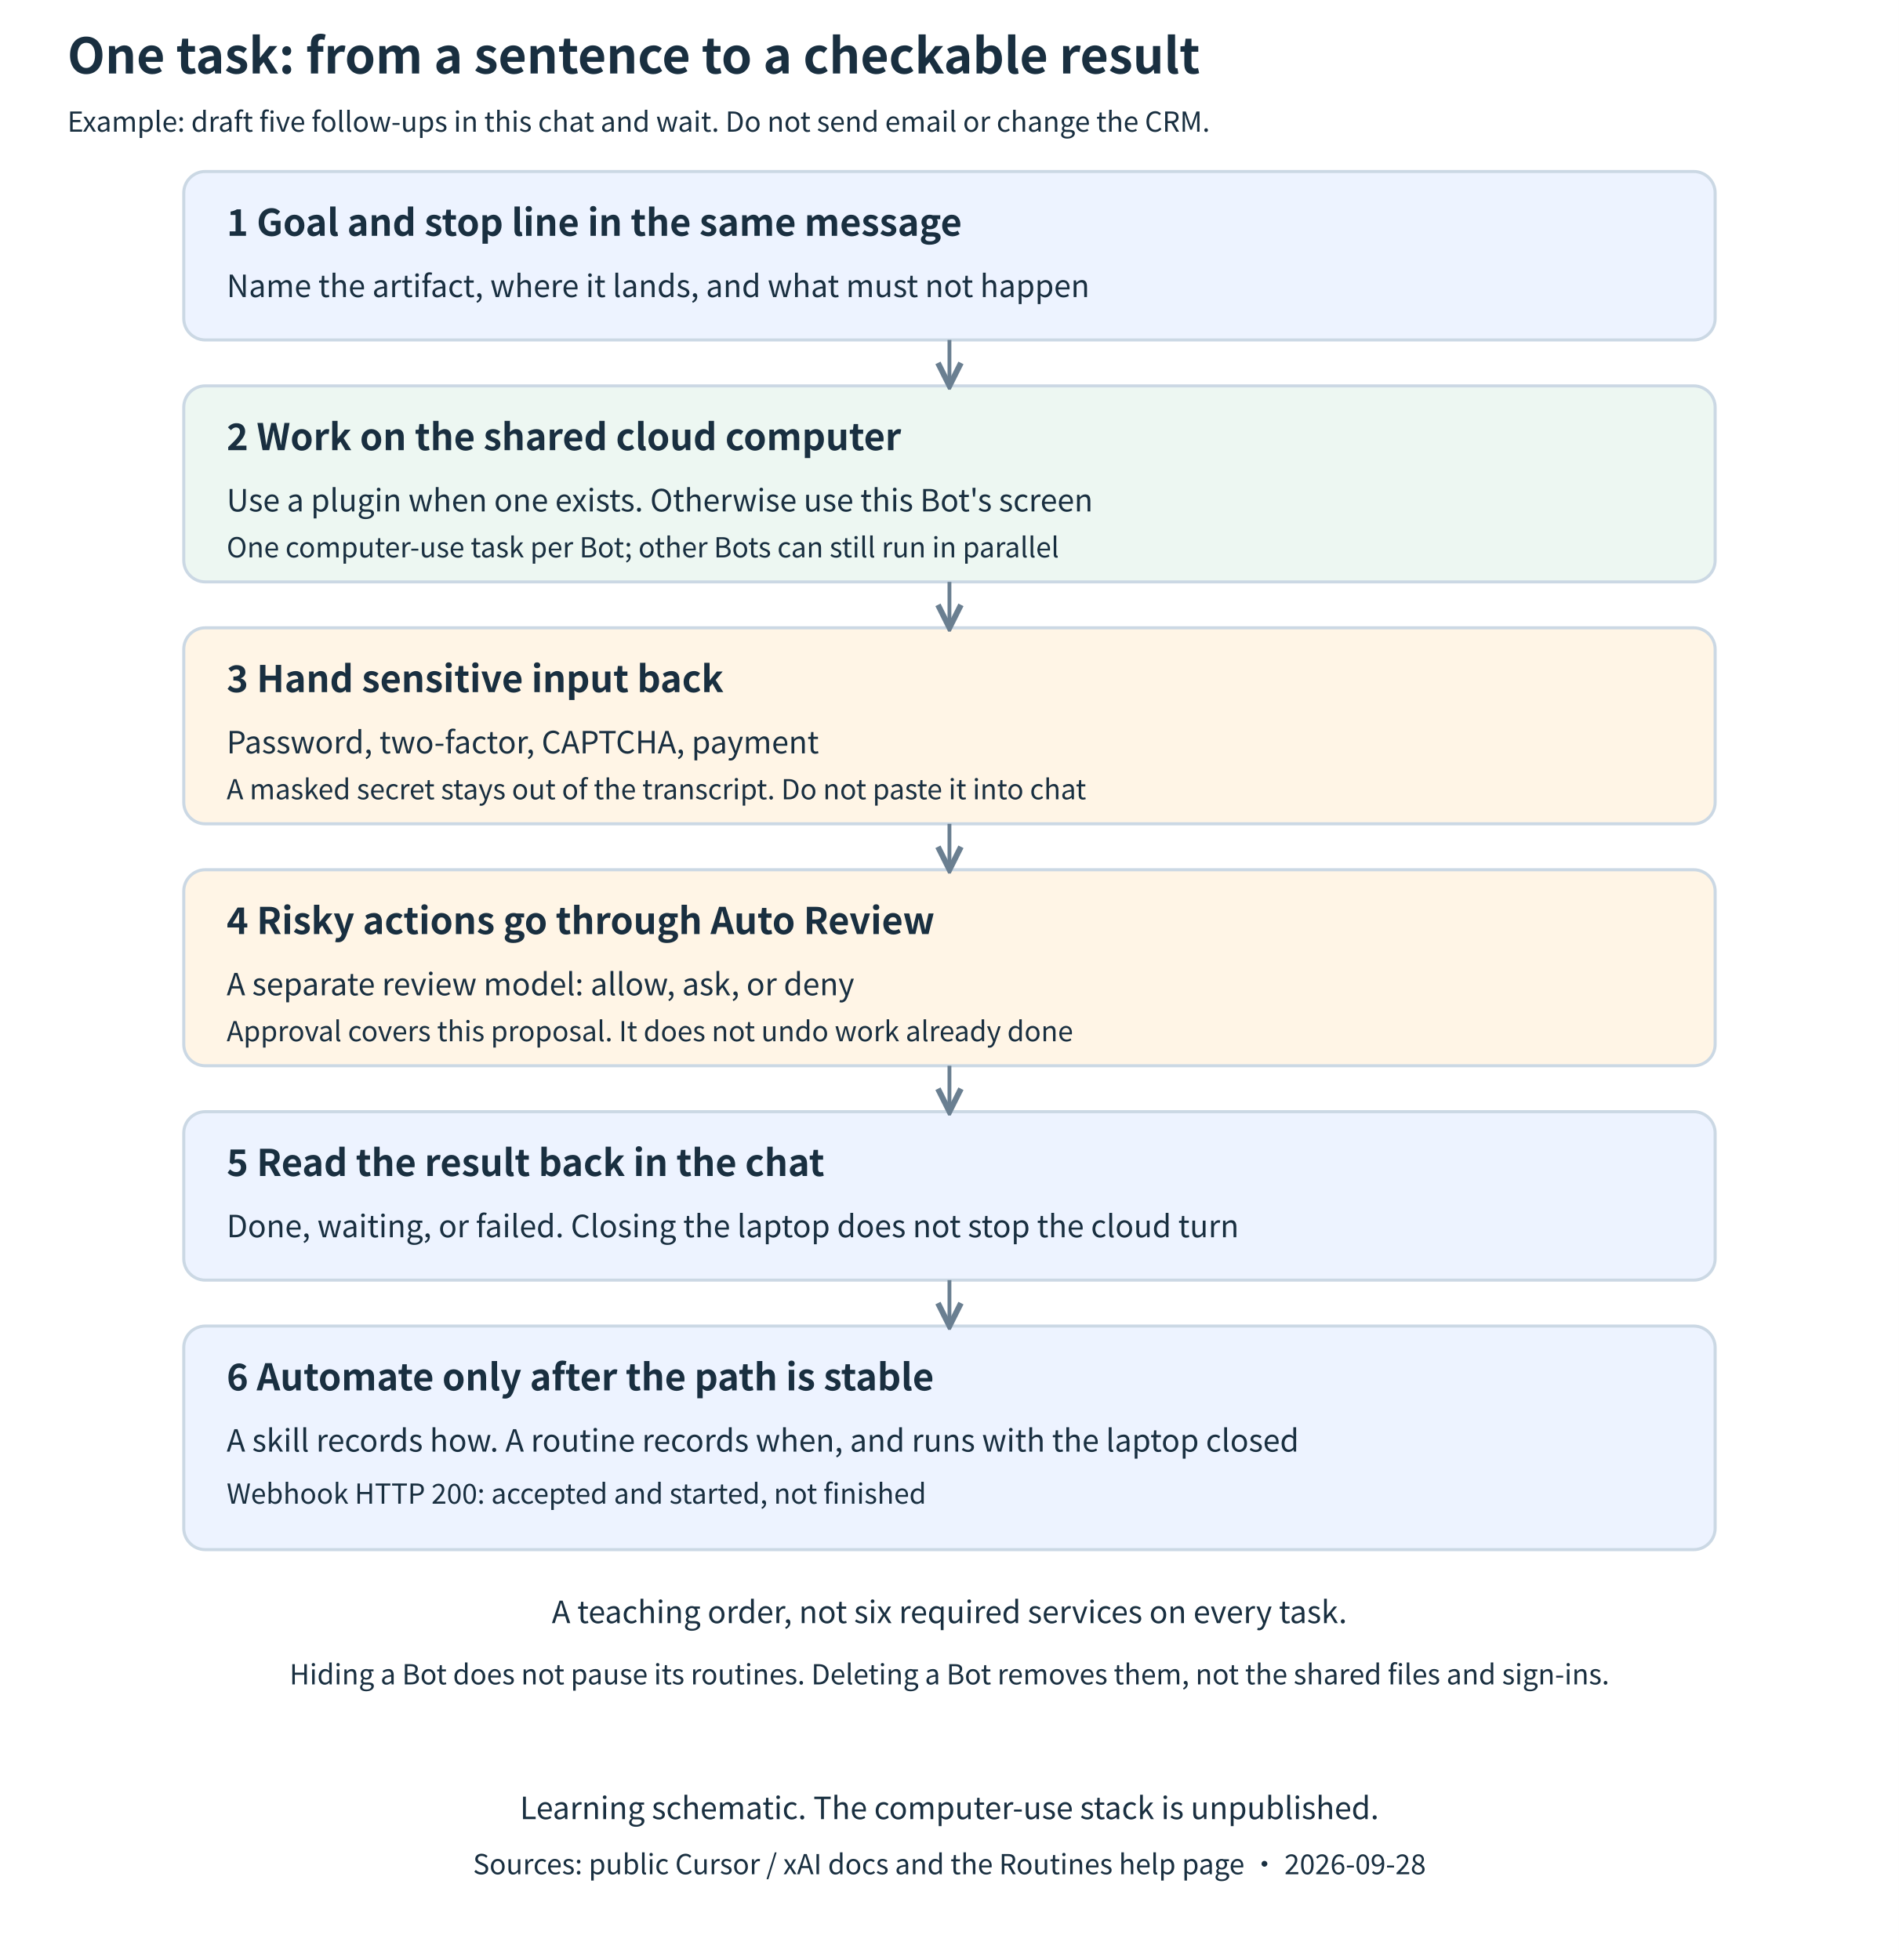
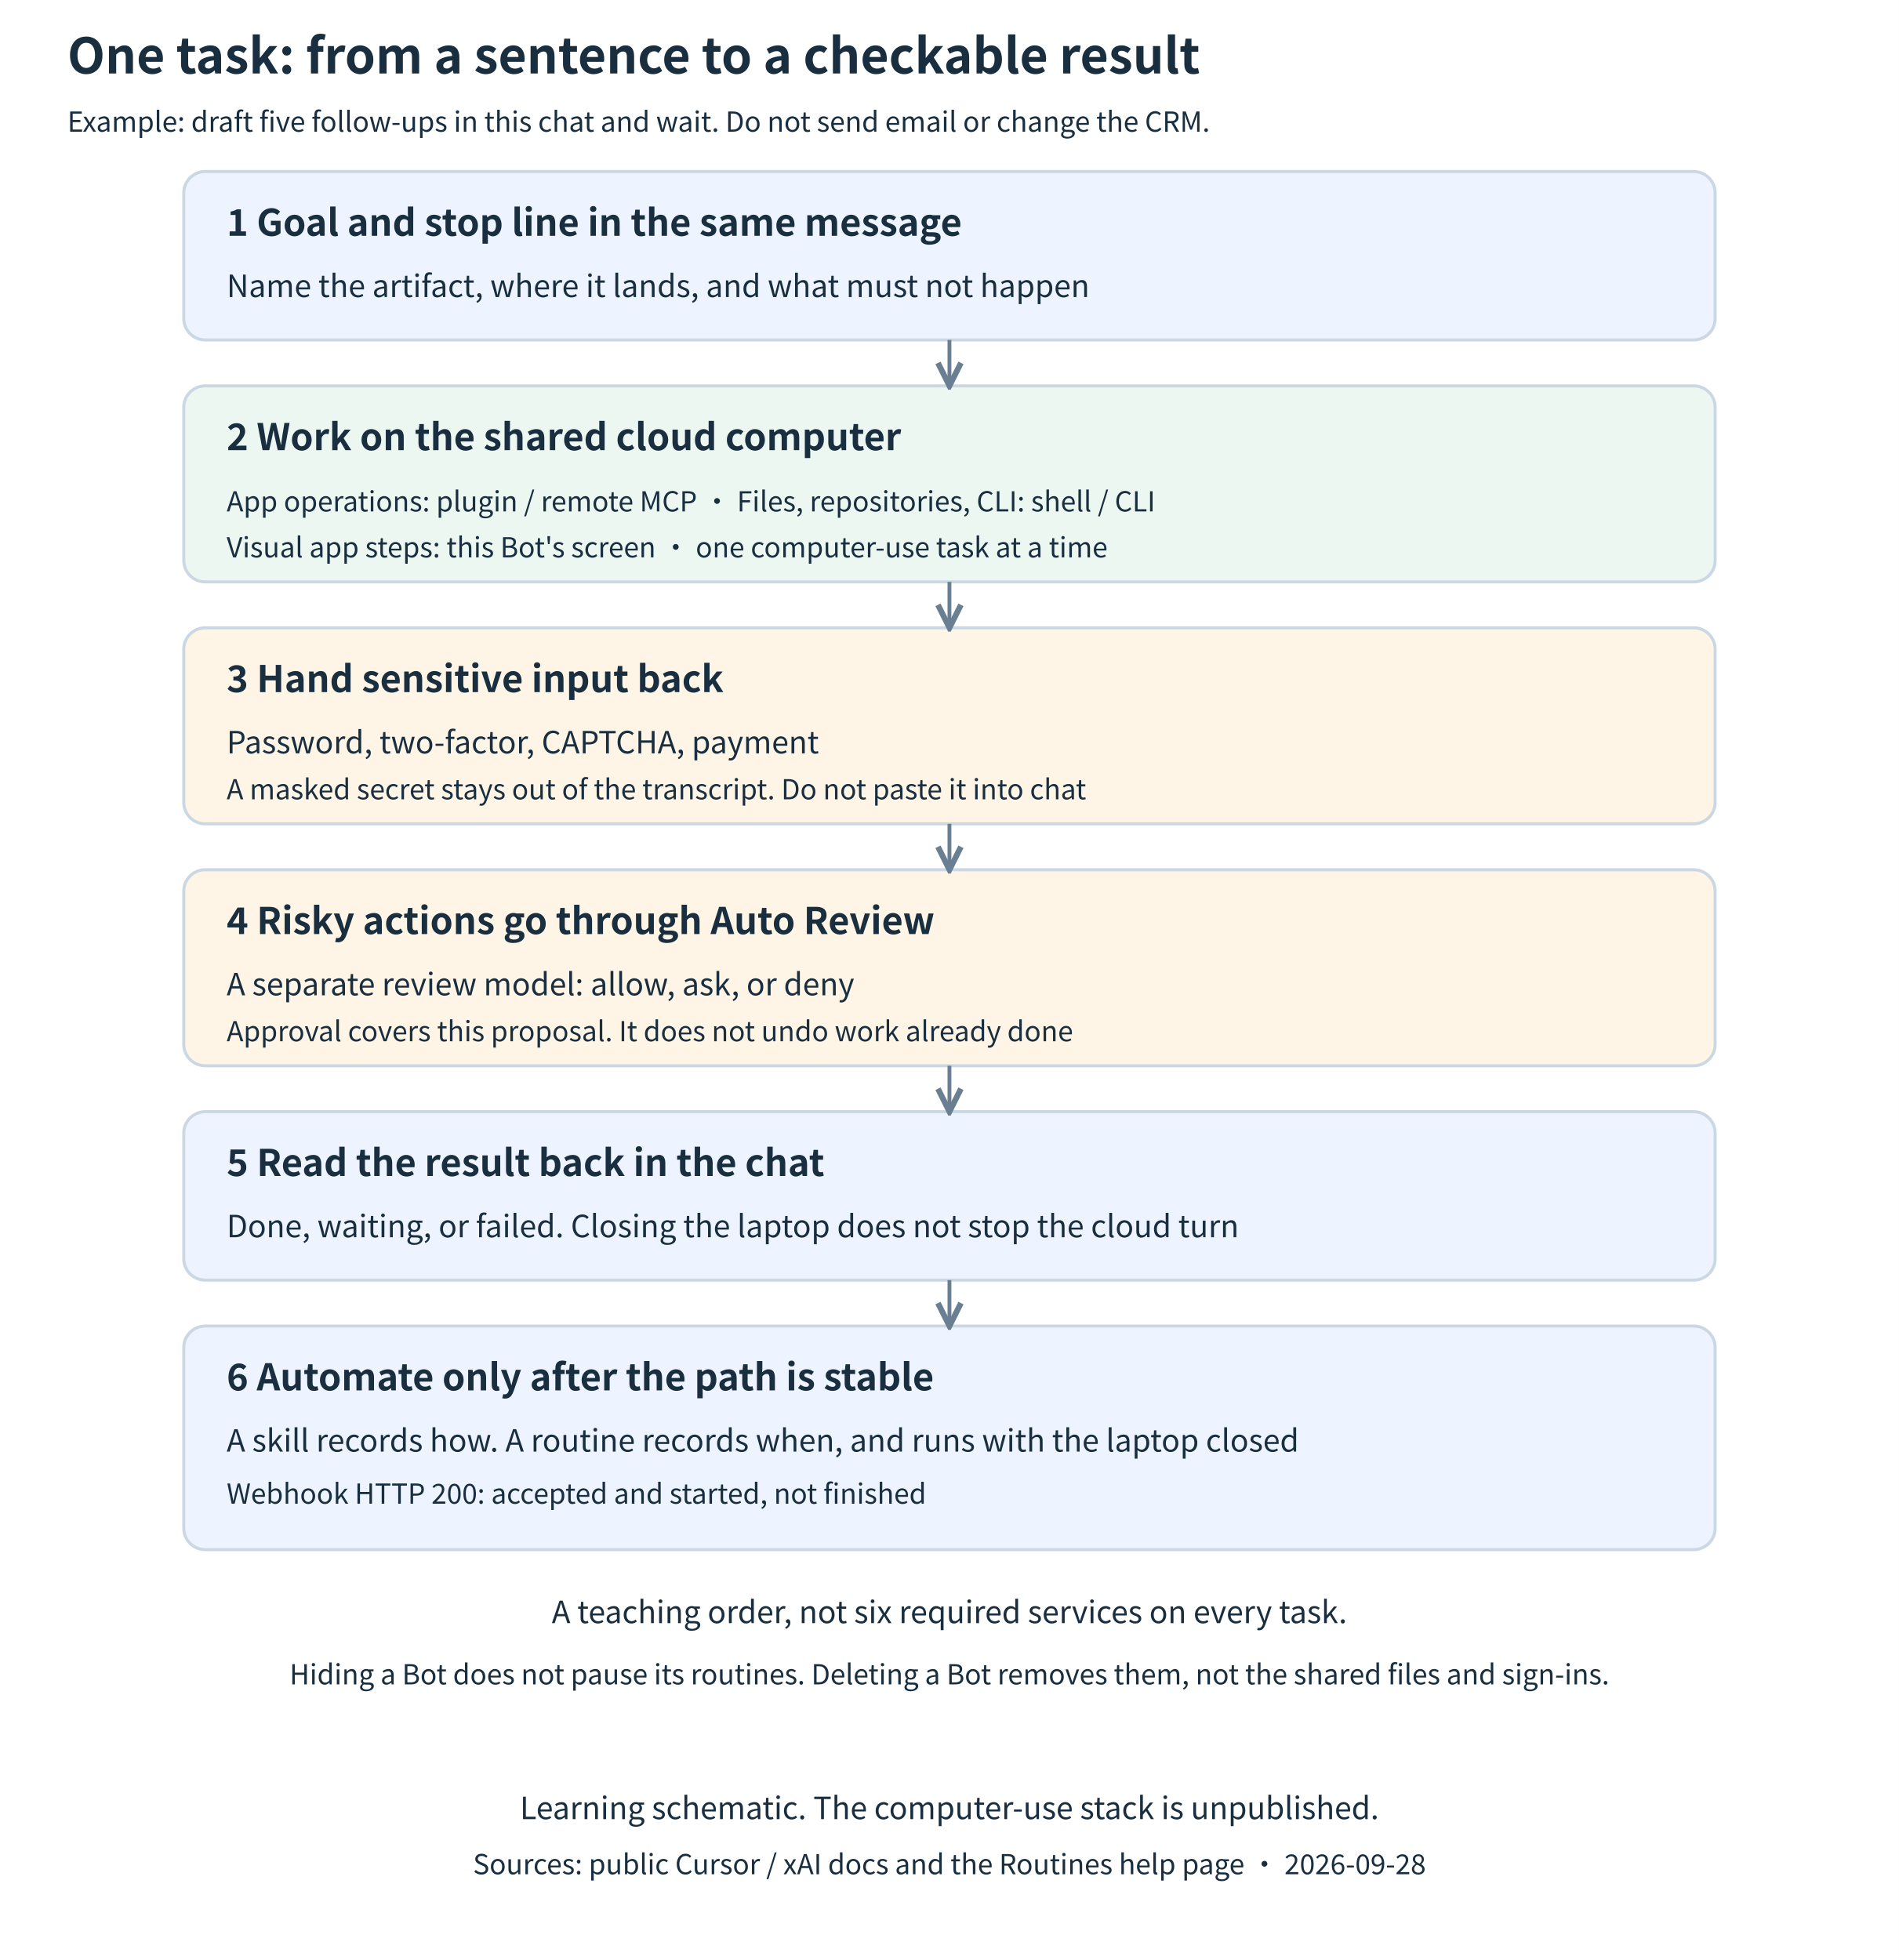
<svg xmlns="http://www.w3.org/2000/svg" width="1240" height="1280" viewBox="0 0 1240 1280" role="img" aria-labelledby="title desc">
  <defs>
    <marker id="arrow" markerWidth="8" markerHeight="8" refX="7" refY="4" orient="auto">
      <path d="M1 1L7 4L1 7" fill="none" stroke="#6A7F91" stroke-width="1.5" />
    </marker>
  </defs>
  <style>text{font-family:"PingFang SC","Noto Sans CJK SC","Helvetica Neue",Arial,sans-serif;fill:#192F40}</style>
  <rect width="1240" height="1280" fill="#FFFFFF" />
  <text x="44" y="48" font-size="32" font-weight="600" text-anchor="start">One task: from a sentence to a checkable result</text>
  <text x="44" y="86" font-size="18" font-weight="400" text-anchor="start">Example: draft five follow-ups in this chat and wait. Do not send email or change the CRM.</text>
  <rect x="120" y="112" width="1000" height="110" rx="14" fill="#EDF3FF" stroke="#CBD8E4" stroke-width="2" />
  <text x="148" y="154" font-size="24" font-weight="600" text-anchor="start">1  Goal and stop line in the same message</text>
  <text x="148" y="194" font-size="20" font-weight="400" text-anchor="start">Name the artifact, where it lands, and what must not happen</text>
  <rect x="120" y="252" width="1000" height="128" rx="14" fill="#EDF7F2" stroke="#CBD8E4" stroke-width="2" />
  <text x="148" y="294" font-size="24" font-weight="600" text-anchor="start">2  Work on the shared cloud computer</text>
-   <text x="148" y="334" font-size="20" font-weight="400" text-anchor="start">Use a plugin when one exists. Otherwise use this Bot's screen</text>
-   <text x="148" y="364" font-size="18" font-weight="400" text-anchor="start">One computer-use task per Bot; other Bots can still run in parallel</text>
+   <text x="148" y="334" font-size="18" font-weight="400" text-anchor="start">App operations: plugin / remote MCP · Files, repositories, CLI: shell / CLI</text>
+   <text x="148" y="364" font-size="18" font-weight="400" text-anchor="start">Visual app steps: this Bot's screen · one computer-use task at a time</text>
  <rect x="120" y="410" width="1000" height="128" rx="14" fill="#FFF5E6" stroke="#CBD8E4" stroke-width="2" />
  <text x="148" y="452" font-size="24" font-weight="600" text-anchor="start">3  Hand sensitive input back</text>
  <text x="148" y="492" font-size="20" font-weight="400" text-anchor="start">Password, two-factor, CAPTCHA, payment</text>
  <text x="148" y="522" font-size="18" font-weight="400" text-anchor="start">A masked secret stays out of the transcript. Do not paste it into chat</text>
  <rect x="120" y="568" width="1000" height="128" rx="14" fill="#FFF5E6" stroke="#CBD8E4" stroke-width="2" />
  <text x="148" y="610" font-size="24" font-weight="600" text-anchor="start">4  Risky actions go through Auto Review</text>
  <text x="148" y="650" font-size="20" font-weight="400" text-anchor="start">A separate review model: allow, ask, or deny</text>
  <text x="148" y="680" font-size="18" font-weight="400" text-anchor="start">Approval covers this proposal. It does not undo work already done</text>
  <rect x="120" y="726" width="1000" height="110" rx="14" fill="#EDF3FF" stroke="#CBD8E4" stroke-width="2" />
  <text x="148" y="768" font-size="24" font-weight="600" text-anchor="start">5  Read the result back in the chat</text>
  <text x="148" y="808" font-size="20" font-weight="400" text-anchor="start">Done, waiting, or failed. Closing the laptop does not stop the cloud turn</text>
  <rect x="120" y="866" width="1000" height="146" rx="14" fill="#EDF3FF" stroke="#CBD8E4" stroke-width="2" />
  <text x="148" y="908" font-size="24" font-weight="600" text-anchor="start">6  Automate only after the path is stable</text>
  <text x="148" y="948" font-size="20" font-weight="400" text-anchor="start">A skill records how. A routine records when, and runs with the laptop closed</text>
  <text x="148" y="982" font-size="18" font-weight="400" text-anchor="start">Webhook HTTP 200: accepted and started, not finished</text>
  <path d="M620,222 L620,252" fill="none" stroke="#6A7F91" stroke-width="2.5" marker-end="url(#arrow)" />
  <path d="M620,380 L620,410" fill="none" stroke="#6A7F91" stroke-width="2.5" marker-end="url(#arrow)" />
  <path d="M620,538 L620,568" fill="none" stroke="#6A7F91" stroke-width="2.5" marker-end="url(#arrow)" />
  <path d="M620,696 L620,726" fill="none" stroke="#6A7F91" stroke-width="2.5" marker-end="url(#arrow)" />
  <path d="M620,836 L620,866" fill="none" stroke="#6A7F91" stroke-width="2.5" marker-end="url(#arrow)" />
  <text x="620" y="1060" font-size="20" font-weight="400" text-anchor="middle">A teaching order, not six required services on every task.</text>
  <text x="620" y="1100" font-size="18" font-weight="400" text-anchor="middle">Hiding a Bot does not pause its routines. Deleting a Bot removes them, not the shared files and sign-ins.</text>
  <text x="620" y="1188" font-size="20" font-weight="400" text-anchor="middle">Learning schematic. The computer-use stack is unpublished.</text>
  <text x="620" y="1224" font-size="18" font-weight="400" text-anchor="middle">Sources: public Cursor / xAI docs and the Routines help page · 2026-09-28</text>
</svg>
